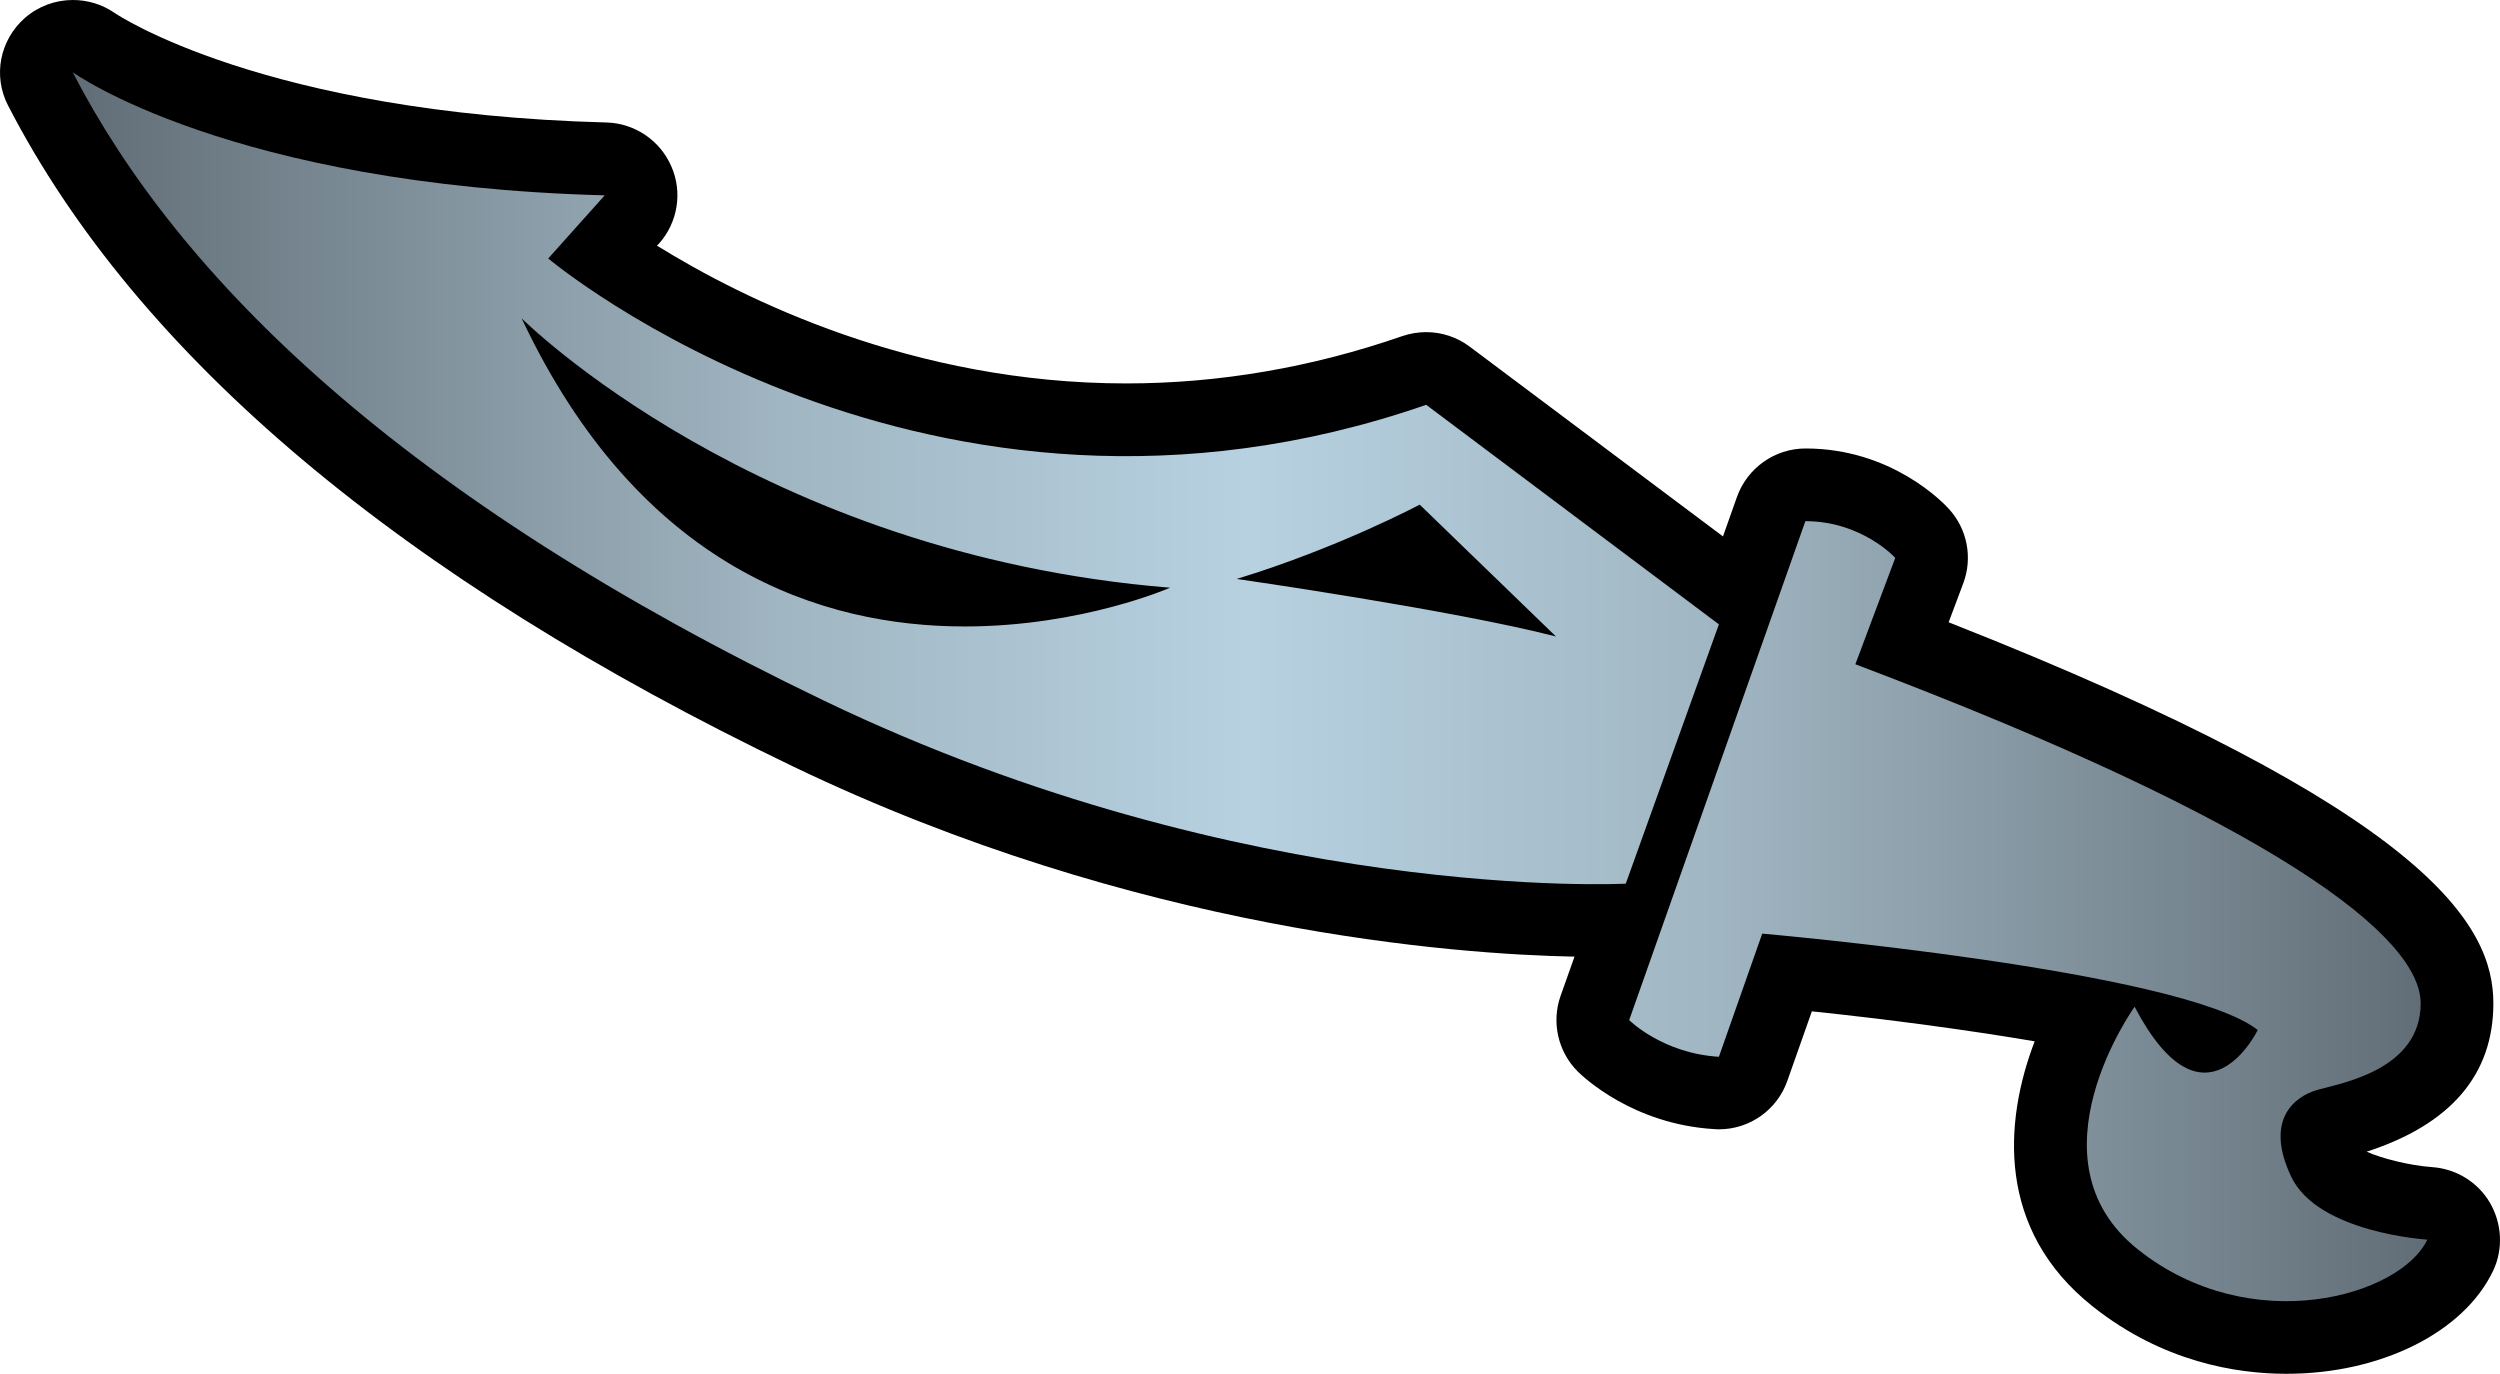
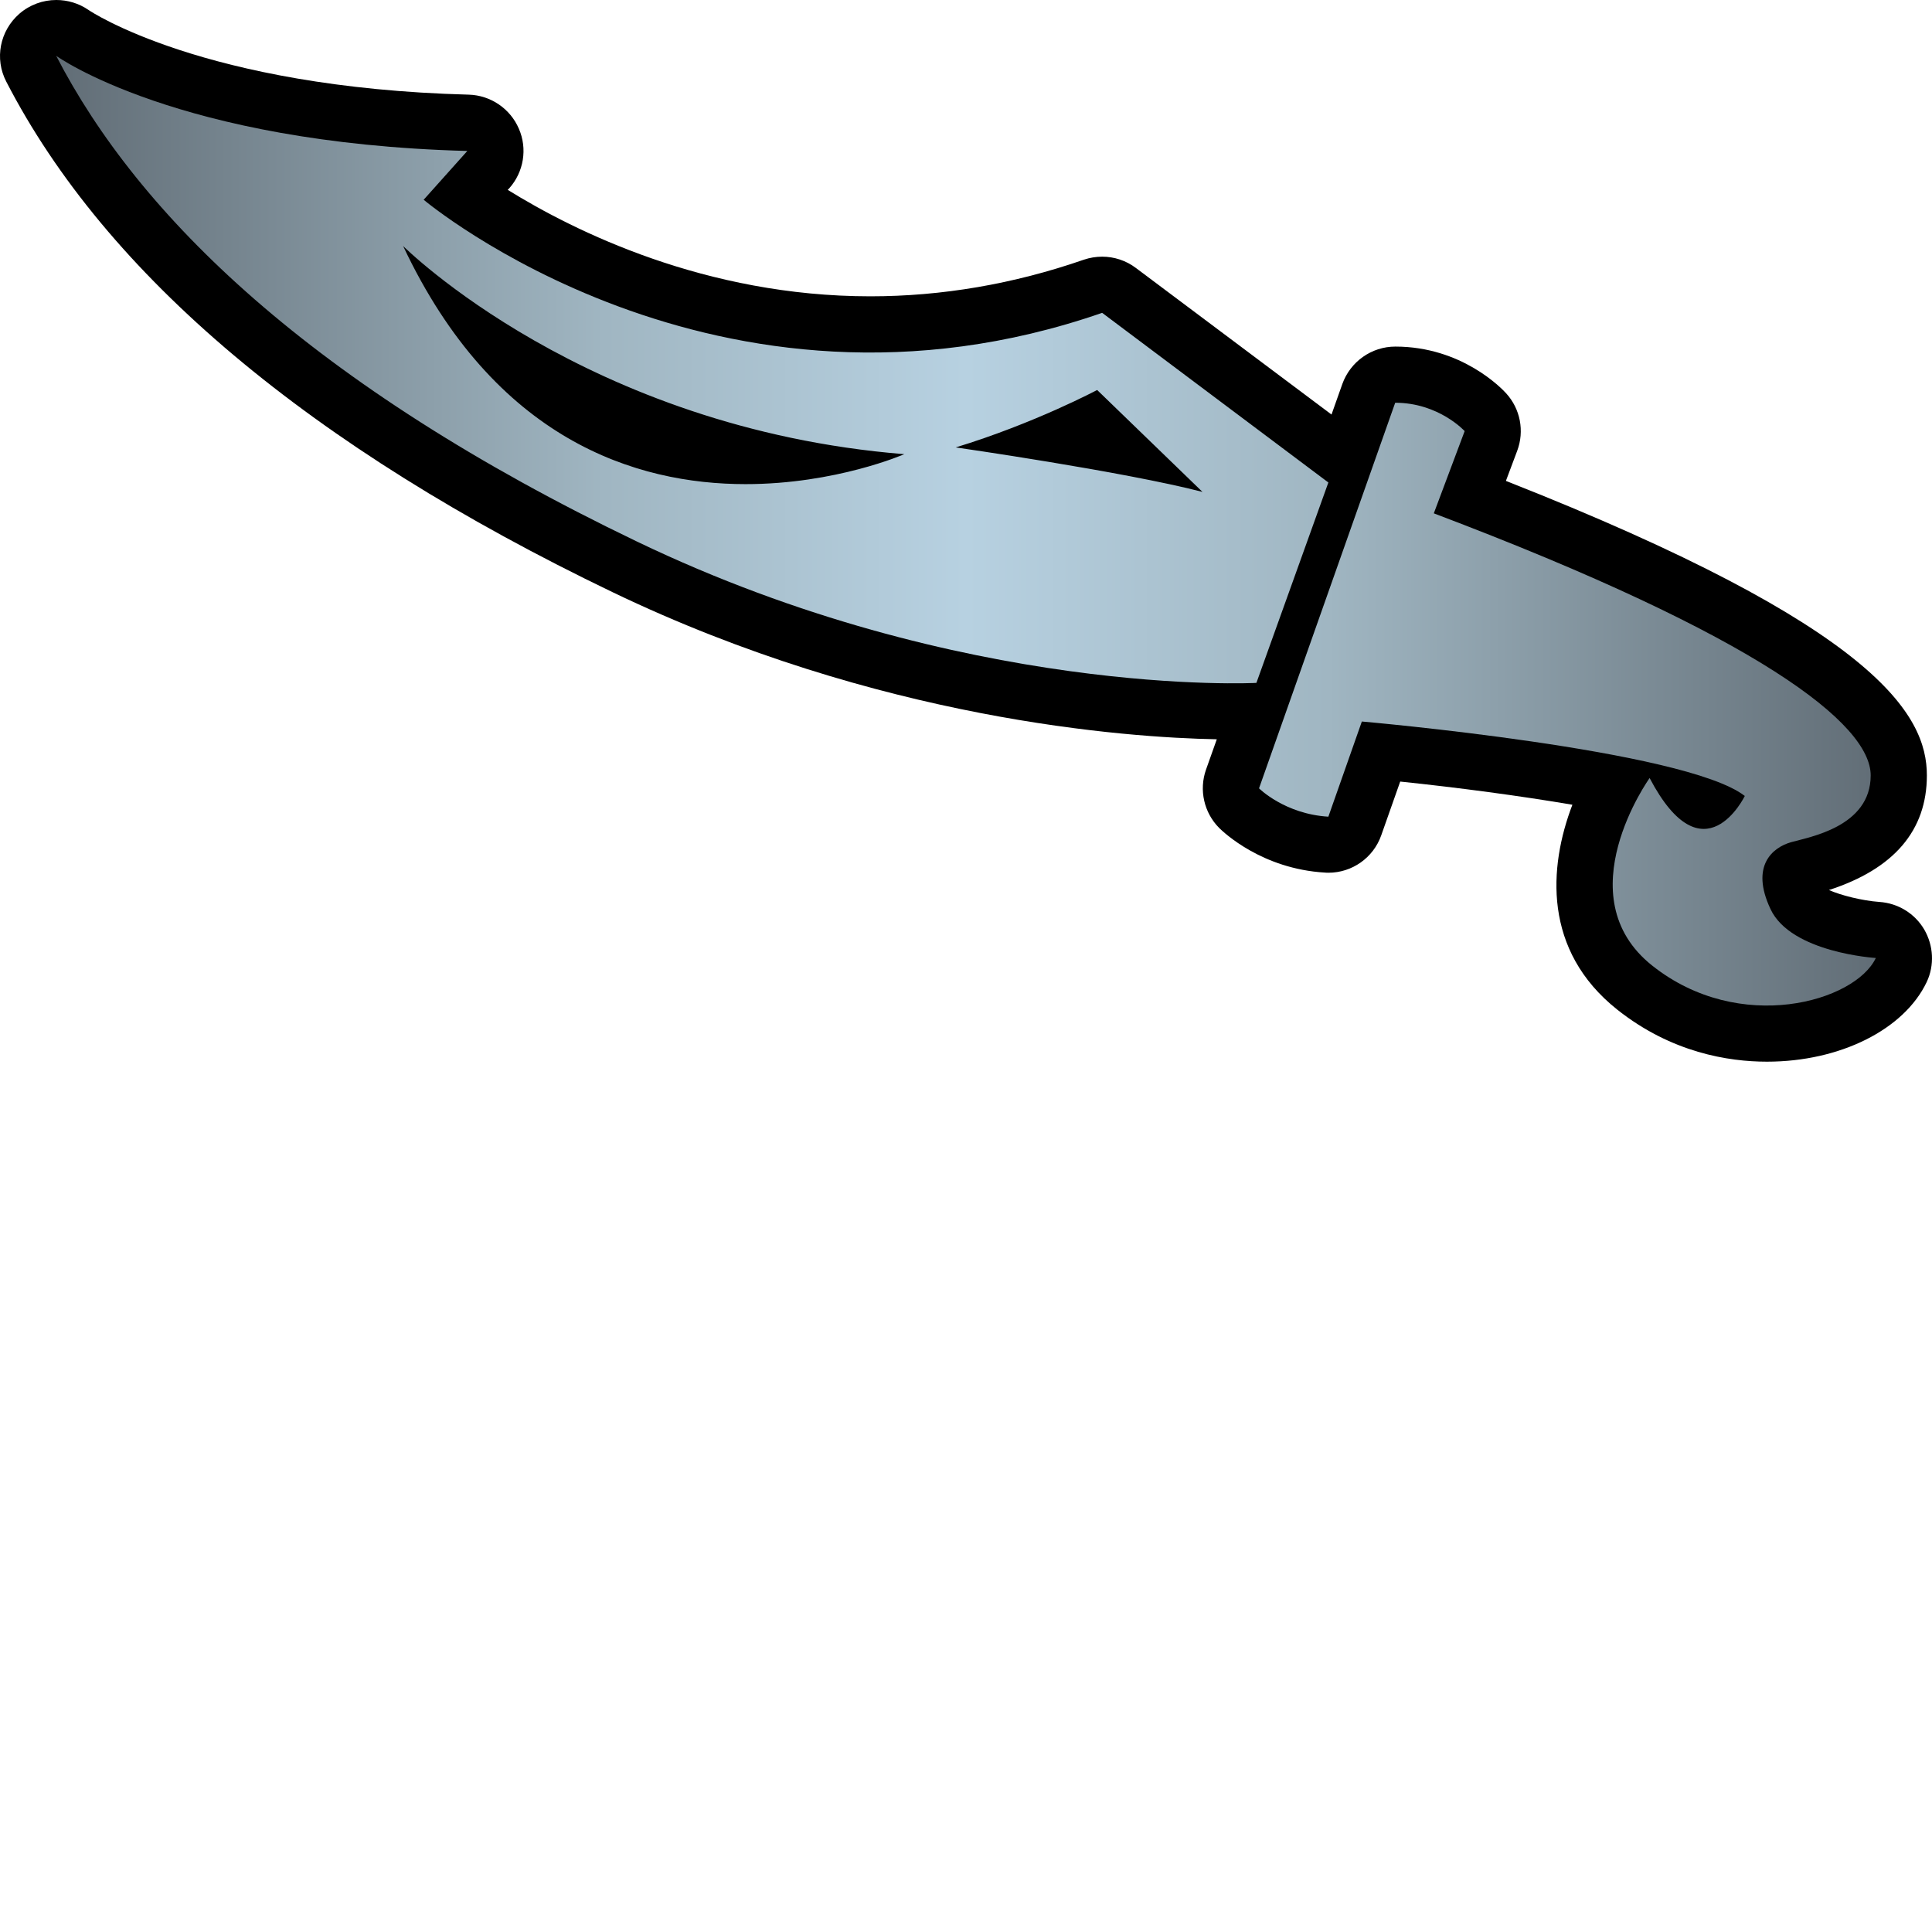
- <svg xmlns="http://www.w3.org/2000/svg" version="1.1" width="600" height="329.711" id="svg4243">
+ <svg xmlns="http://www.w3.org/2000/svg" version="1.1" width="600" height="600" id="svg4243">
  <defs id="defs4245">
    <linearGradient x1="0" y1="0" x2="1" y2="0" id="linearGradient258" gradientUnits="userSpaceOnUse" gradientTransform="matrix(56.68897,0,0,-56.68897,106.7808,483.7246)" spreadMethod="pad">
      <stop id="stop260" style="stop-color:#626e77;stop-opacity:1" offset="0" />
      <stop id="stop262" style="stop-color:#a0b6c2;stop-opacity:1" offset="0.3" />
      <stop id="stop264" style="stop-color:#b7d1e1;stop-opacity:1" offset="0.5" />
      <stop id="stop266" style="stop-color:#a0b6c2;stop-opacity:1" offset="0.7" />
      <stop id="stop268" style="stop-color:#626e77;stop-opacity:1" offset="1" />
    </linearGradient>
  </defs>
  <path d="m 548.751,329.711 -0.04,0 c -11.913,0 -29.628,-2.801 -46.455,-16.16 -23.088,-18.343 -21.373,-44.192 -13.936,-63.631 -16.279,-2.761 -35.21,-5.293 -53.473,-7.198 l -5.882,16.668 c -2.452,7.008 -9.072,11.644 -16.389,11.644 -0.349,0 -0.698,0 -1.057,-0.04 -19.619,-1.136 -31.542,-12.541 -32.857,-13.827 -4.755,-4.755 -6.35,-11.833 -4.127,-18.143 l 3.35,-9.431 C 349.493,229.055 272.813,223.562 190.26,183.916 96.334,138.787 32.941,85.433 1.948,25.351 -1.76,18.223 -0.046,9.58 5.996,4.287 9.265,1.445 13.353,0 17.48,0 c 3.509,0 7.008,1.017 10.049,3.12 0.309,0.23 35.669,24.105 118.071,26.278 6.769,0.199 12.85,4.327 15.532,10.557 2.731,6.231 1.525,13.478 -2.991,18.532 l -0.468,0.469 c 20.715,12.85 61.448,33.067 112.618,33.067 22.231,0 44.541,-3.818 66.313,-11.374 1.824,-0.618 3.778,-0.937 5.682,-0.937 3.738,0 7.437,1.206 10.477,3.509 l 60.75,45.518 3.35,-9.46 c 2.492,-6.968 9.072,-11.644 16.469,-11.644 20.636,0 33.057,13.009 34.423,14.525 4.406,4.825 5.722,11.723 3.429,17.834 l -3.509,9.351 c 115.42,45.478 130.732,72.703 130.732,91.464 0,17.097 -10.208,29.049 -30.415,35.599 3.579,1.595 10.238,3.31 15.691,3.698 5.762,0.388 10.986,3.579 13.907,8.563 2.881,4.984 3.23,11.065 0.778,16.279 -7.008,14.794 -26.916,24.763 -49.615,24.763" id="path254" style="fill:#000000;fill-opacity:1;fill-rule:nonzero;stroke:none" />
  <g transform="matrix(9.968876,0,0,-9.968876,-1047.047,4987.01)" id="g256">
    <path d="m 124.875,483.387 c 10.172,-4.887 19.297,-4.403 19.297,-4.403 l 0,0 2.242,6.243 -7.047,5.285 c -12.008,-4.164 -21.137,3.523 -21.137,3.523 l 0,0 1.36,1.52 c -9.047,0.242 -12.809,2.965 -12.809,2.965 l 0,0 c 2.563,-4.965 7.926,-10.25 18.094,-15.133 m -7.285,9.207 c 0,0 5.683,-5.684 15.613,-6.485 l 0,0 c 0,0 -2.129,-0.933 -4.945,-0.933 l 0,0 c -3.406,0 -7.817,1.367 -10.668,7.418 m 17.215,-6.274 c 2.457,0.75 4.406,1.789 4.406,1.789 l 0,0 3.281,-3.175 c -2.484,0.64 -7.687,1.386 -7.687,1.386 m 9.449,-10.621 c 0,0 0.801,-0.801 2.16,-0.883 l 0,0 1.043,2.965 c 0,0 10.086,-0.879 11.93,-2.32 l 0,0 c 0,0 -1.282,-2.645 -2.965,0.559 l 0,0 c 0,0 -2.641,-3.684 0.082,-5.844 l 0,0 c 2.723,-2.164 6.324,-1.121 6.965,0.238 l 0,0 c 0,0 -2.645,0.16 -3.281,1.524 l 0,0 c -0.641,1.359 0.078,1.921 0.636,2.082 l 0,0 c 0.563,0.16 2.485,0.476 2.485,2.082 l 0,0 c 0,1.597 -3.446,4.32 -13.61,8.164 l 0,0 0.961,2.562 c 0,0 -0.805,0.883 -2.164,0.883 l 0,0 -4.242,-12.012 z" id="path270" style="fill:url(#linearGradient258);fill-opacity:1;fill-rule:nonzero;stroke:none" />
  </g>
</svg>
